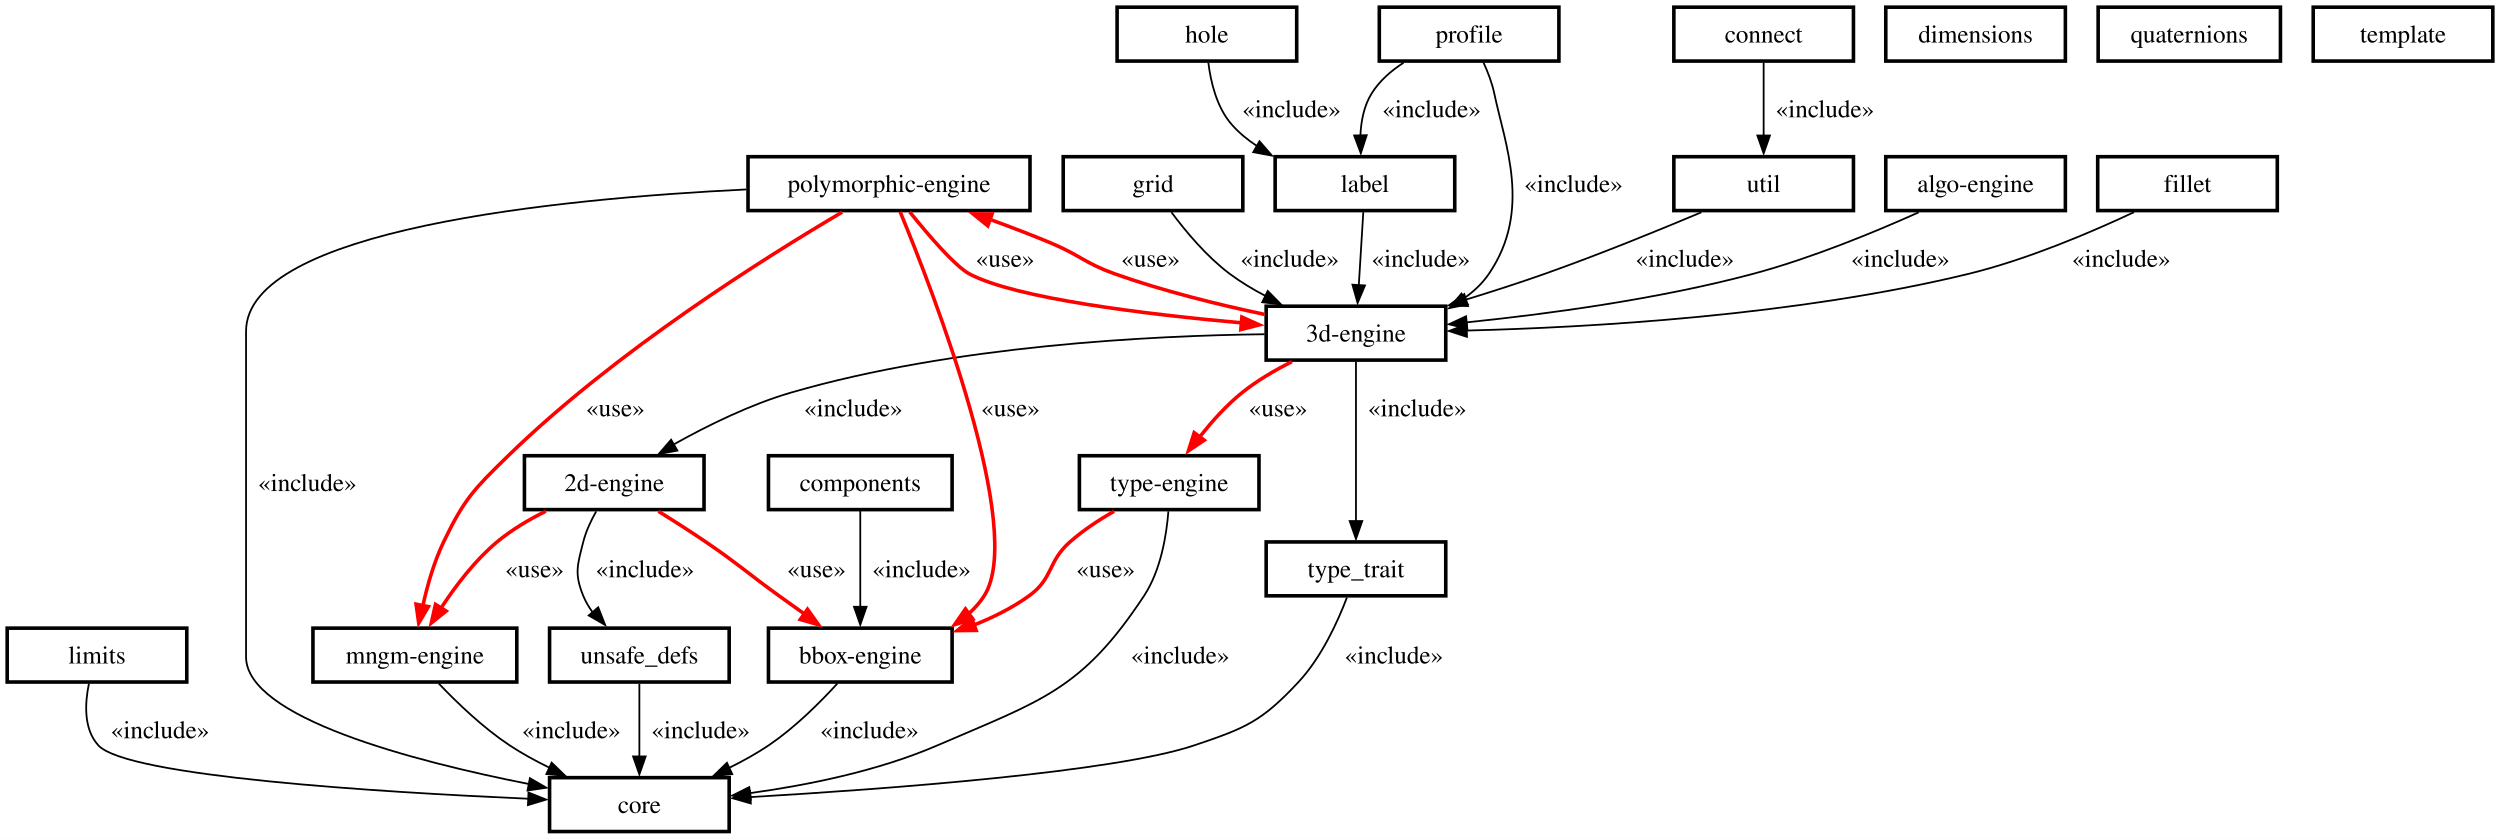
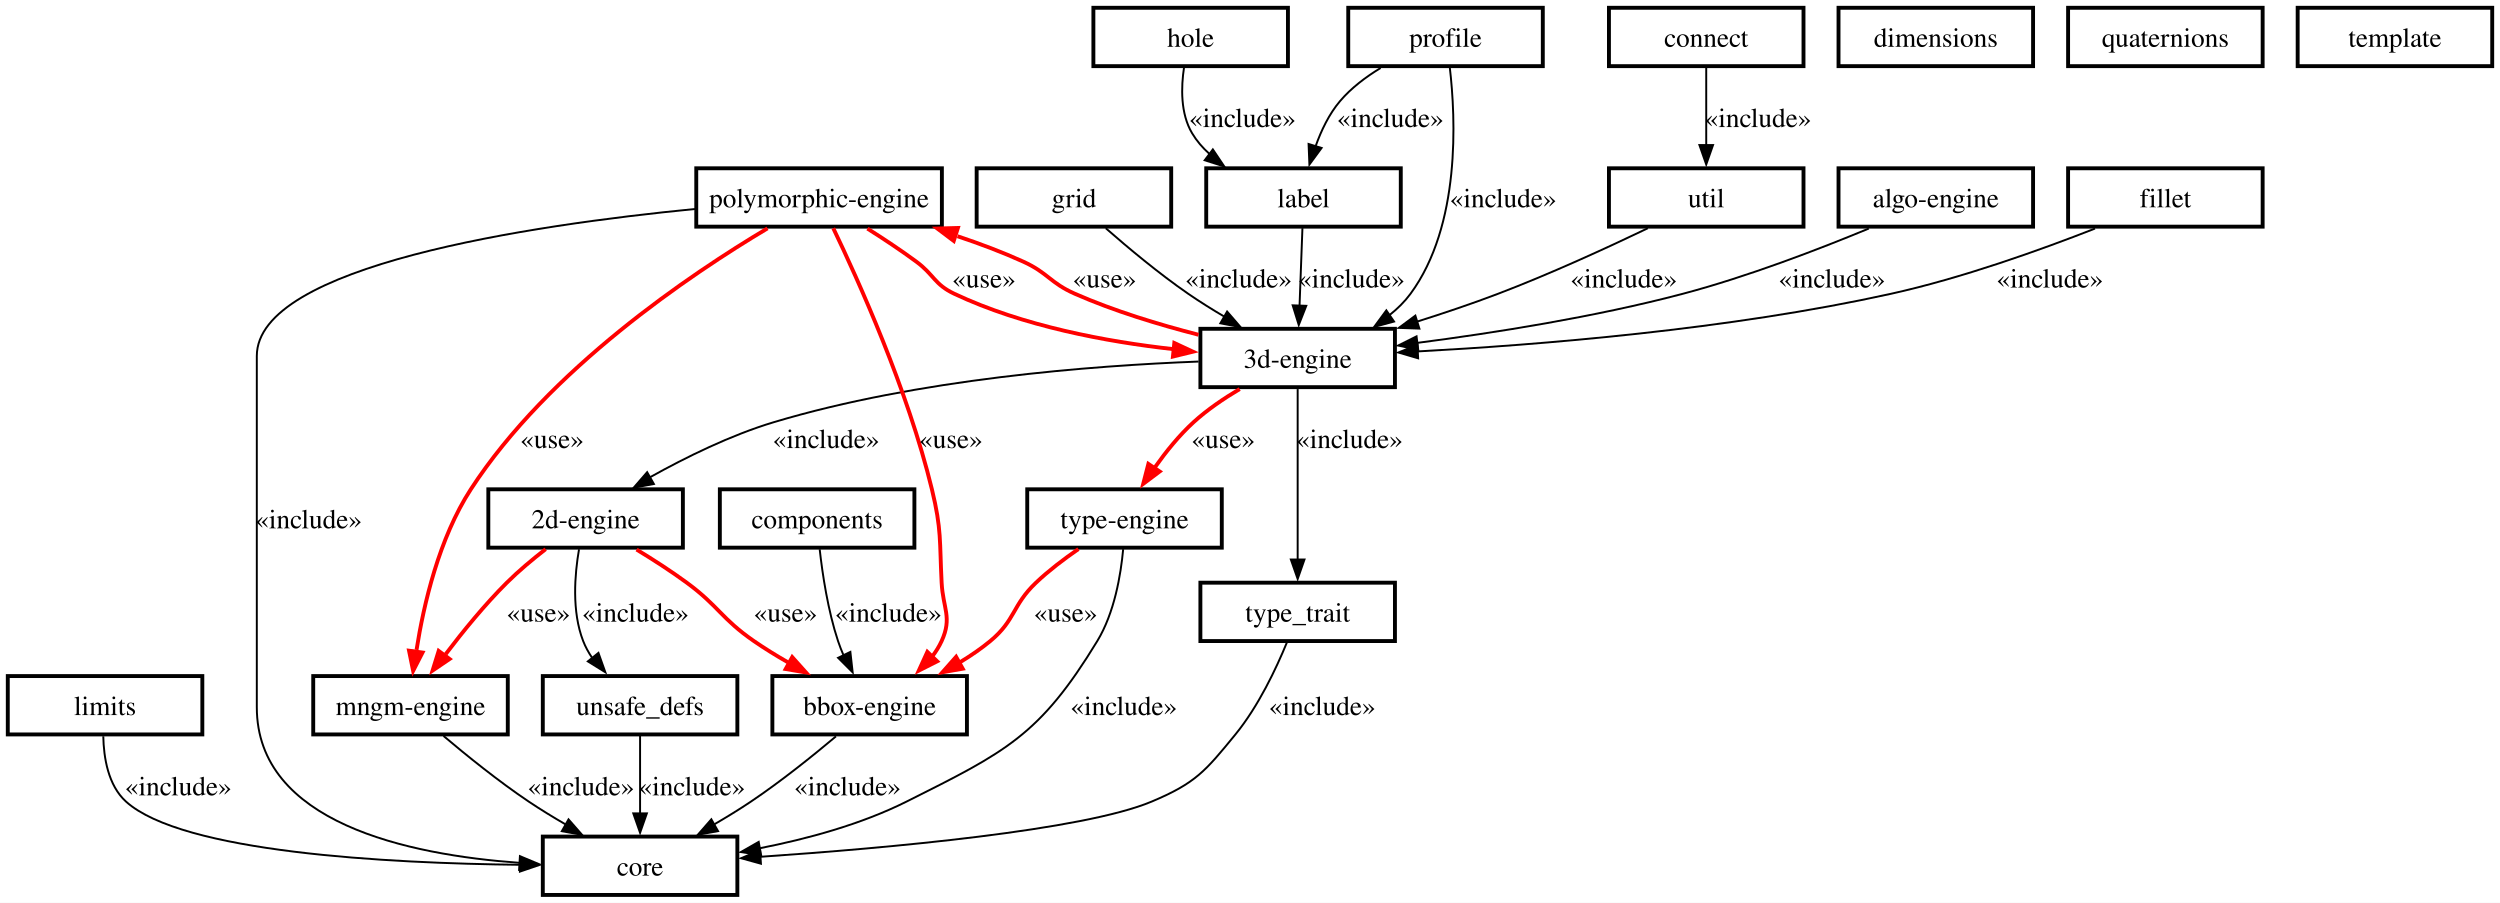
- <svg xmlns="http://www.w3.org/2000/svg" width="1392pt" height="467pt" viewBox="0.00 0.00 1392.00 467.00">
-   <g id="graph0" class="graph" transform="scale(1 1) rotate(0) translate(4 463)">
-     <polygon fill="white" stroke="none" points="-4,4 -4,-463 1388,-463 1388,4 -4,4" />
+ <svg xmlns="http://www.w3.org/2000/svg" width="1285pt" height="464pt" viewBox="0.00 0.00 1285.00 464.00">
+   <g id="graph0" class="graph" transform="scale(1 1) rotate(0) translate(4 460)">
+     <polygon fill="white" stroke="none" points="-4,4 -4,-460 1281,-460 1281,4 -4,4" />
    <g id="node1" class="node">
-       <polygon fill="white" stroke="black" stroke-width="2" points="388,-209.25 288,-209.25 288,-179.25 388,-179.25 388,-209.25" />
-       <text text-anchor="middle" x="338" y="-189.58" font-family="Times,serif" font-size="14.00">2d-engine</text>
+       <polygon fill="white" stroke="black" stroke-width="2" points="347,-208.5 247,-208.5 247,-178.5 347,-178.5 347,-208.5" />
+       <text text-anchor="middle" x="297" y="-188.45" font-family="Times,serif" font-size="14.00">2d-engine</text>
    </g>
    <g id="node4" class="node">
-       <polygon fill="white" stroke="black" stroke-width="2" points="526.13,-113.25 423.88,-113.25 423.88,-83.25 526.13,-83.25 526.13,-113.25" />
-       <text text-anchor="middle" x="475" y="-93.58" font-family="Times,serif" font-size="14.00">bbox-engine</text>
+       <polygon fill="white" stroke="black" stroke-width="2" points="493,-112.5 393,-112.5 393,-82.5 493,-82.5 493,-112.5" />
+       <text text-anchor="middle" x="443" y="-92.45" font-family="Times,serif" font-size="14.00">bbox-engine</text>
    </g>
    <g id="edge22" class="edge">
-       <path fill="none" stroke="red" stroke-width="2" d="M362.62,-178.31C371.07,-173.05 380.53,-167.01 389,-161.25 407.59,-148.6 411.51,-144.41 429.75,-131.25 434.14,-128.08 438.78,-124.76 443.36,-121.51" />
-       <polygon fill="red" stroke="red" stroke-width="2" points="445.62,-123.78 451.76,-115.14 441.58,-118.07 445.62,-123.78" />
-       <text text-anchor="middle" x="450.63" y="-141.58" font-family="Times,serif" font-size="14.00">«use»</text>
+       <path fill="none" stroke="red" stroke-width="2" d="M323.2,-177.53C331.63,-172.41 340.89,-166.46 349,-160.5 365.37,-148.47 366.78,-142.05 383.5,-130.5 388.97,-126.72 394.93,-123.05 400.9,-119.62" />
+       <polygon fill="red" stroke="red" stroke-width="2" points="403.2,-122.25 410.27,-114.36 399.82,-116.12 403.2,-122.25" />
+       <text text-anchor="middle" x="399.75" y="-140.45" font-family="Times,serif" font-size="14.00">«use»</text>
    </g>
    <g id="node14" class="node">
-       <polygon fill="white" stroke="black" stroke-width="2" points="283.75,-113.25 170.25,-113.25 170.25,-83.25 283.75,-83.25 283.75,-113.25" />
-       <text text-anchor="middle" x="227" y="-93.58" font-family="Times,serif" font-size="14.00">mngm-engine</text>
+       <polygon fill="white" stroke="black" stroke-width="2" points="257,-112.5 157,-112.5 157,-82.5 257,-82.5 257,-112.5" />
+       <text text-anchor="middle" x="207" y="-92.45" font-family="Times,serif" font-size="14.00">mngm-engine</text>
    </g>
    <g id="edge21" class="edge">
-       <path fill="none" stroke="red" stroke-width="2" d="M299.89,-178.35C290.48,-173.68 280.79,-167.96 272.75,-161.25 260.61,-151.12 249.93,-137.12 241.94,-124.99" />
-       <polygon fill="red" stroke="red" stroke-width="2" points="244.42,-122.75 236.16,-116.12 238.48,-126.46 244.42,-122.75" />
-       <text text-anchor="middle" x="293.63" y="-141.58" font-family="Times,serif" font-size="14.00">«use»</text>
+       <path fill="none" stroke="red" stroke-width="2" d="M276.46,-177.74C269.82,-172.58 262.6,-166.57 256.5,-160.5 245.18,-149.24 233.96,-135.46 225.07,-123.75" />
+       <polygon fill="red" stroke="red" stroke-width="2" points="227.1,-121.27 218.34,-115.32 221.48,-125.43 227.1,-121.27" />
+       <text text-anchor="middle" x="272.75" y="-140.45" font-family="Times,serif" font-size="14.00">«use»</text>
    </g>
    <g id="node21" class="node">
-       <polygon fill="white" stroke="black" stroke-width="2" points="402,-113.25 302,-113.25 302,-83.25 402,-83.25 402,-113.25" />
-       <text text-anchor="middle" x="352" y="-93.58" font-family="Times,serif" font-size="14.00">unsafe_defs</text>
+       <polygon fill="white" stroke="black" stroke-width="2" points="375,-112.5 275,-112.5 275,-82.5 375,-82.5 375,-112.5" />
+       <text text-anchor="middle" x="325" y="-92.45" font-family="Times,serif" font-size="14.00">unsafe_defs</text>
    </g>
    <g id="edge1" class="edge">
-       <path fill="none" stroke="black" d="M327.95,-178.26C325.03,-173.09 322.23,-167.12 320.75,-161.25 317.49,-148.32 315.72,-143.6 320.75,-131.25 322.03,-128.11 323.78,-125.12 325.8,-122.31" />
-       <polygon fill="black" stroke="black" points="329.08,-124.86 332.95,-115 323.77,-120.3 329.08,-124.86" />
-       <text text-anchor="middle" x="355.13" y="-141.58" font-family="Times,serif" font-size="14.00">«include»</text>
+       <path fill="none" stroke="black" d="M293.62,-177.67C291.38,-164.75 289.83,-145.76 295.75,-130.5 296.9,-127.54 298.46,-124.69 300.28,-121.98" />
+       <polygon fill="black" stroke="black" points="303.6,-124.43 307.15,-114.45 298.15,-120.05 303.6,-124.43" />
+       <text text-anchor="middle" x="322.63" y="-140.45" font-family="Times,serif" font-size="14.00">«include»</text>
    </g>
    <g id="node2" class="node">
-       <polygon fill="white" stroke="black" stroke-width="2" points="801,-292.5 701,-292.5 701,-262.5 801,-262.5 801,-292.5" />
-       <text text-anchor="middle" x="751" y="-272.83" font-family="Times,serif" font-size="14.00">3d-engine</text>
+       <polygon fill="white" stroke="black" stroke-width="2" points="713,-291 613,-291 613,-261 713,-261 713,-291" />
+       <text text-anchor="middle" x="663" y="-270.95" font-family="Times,serif" font-size="14.00">3d-engine</text>
    </g>
    <g id="edge2" class="edge">
-       <path fill="none" stroke="black" d="M700.14,-276.9C637.1,-276.13 526.95,-270.64 436.75,-244.5 413.82,-237.86 389.82,-226.01 371.22,-215.6" />
-       <polygon fill="black" stroke="black" points="373.17,-212.11 362.75,-210.17 369.68,-218.18 373.17,-212.11" />
-       <text text-anchor="middle" x="471.13" y="-231.2" font-family="Times,serif" font-size="14.00">«include»</text>
+       <path fill="none" stroke="black" d="M612.07,-274.16C557.12,-272.06 467.58,-265.15 393.75,-243 371.58,-236.35 348.34,-224.87 330.2,-214.75" />
+       <polygon fill="black" stroke="black" points="332.1,-211.23 321.68,-209.3 328.63,-217.31 332.1,-211.23" />
+       <text text-anchor="middle" x="420.63" y="-229.7" font-family="Times,serif" font-size="14.00">«include»</text>
    </g>
    <g id="node15" class="node">
-       <polygon fill="white" stroke="black" stroke-width="2" points="569.5,-375.75 412.5,-375.75 412.5,-345.75 569.5,-345.75 569.5,-375.75" />
-       <text text-anchor="middle" x="491" y="-356.08" font-family="Times,serif" font-size="14.00">polymorphic-engine</text>
+       <polygon fill="white" stroke="black" stroke-width="2" points="480.13,-373.5 353.88,-373.5 353.88,-343.5 480.13,-343.5 480.13,-373.5" />
+       <text text-anchor="middle" x="417" y="-353.45" font-family="Times,serif" font-size="14.00">polymorphic-engine</text>
    </g>
    <g id="edge23" class="edge">
-       <path fill="none" stroke="red" stroke-width="2" d="M700.21,-287.91C674.77,-293.29 643.73,-300.9 616.75,-310.5 600.13,-316.41 597.28,-320.95 581,-327.75 570.44,-332.16 559.03,-336.52 548,-340.53" />
-       <polygon fill="red" stroke="red" stroke-width="2" points="546.01,-337.24 537.77,-343.9 548.36,-343.83 546.01,-337.24" />
-       <text text-anchor="middle" x="636.63" y="-314.45" font-family="Times,serif" font-size="14.00">«use»</text>
+       <path fill="none" stroke="red" stroke-width="2" d="M612.04,-287.93C591.81,-293.12 568.62,-300.14 548.5,-309 535.8,-314.59 534.63,-319.76 522,-325.5 511.3,-330.36 499.65,-334.74 488.15,-338.58" />
+       <polygon fill="red" stroke="red" stroke-width="2" points="486.23,-336.16 477.77,-342.54 488.36,-342.83 486.23,-336.16" />
+       <text text-anchor="middle" x="563.75" y="-312.2" font-family="Times,serif" font-size="14.00">«use»</text>
    </g>
    <g id="node19" class="node">
-       <polygon fill="white" stroke="black" stroke-width="2" points="697,-209.25 597,-209.25 597,-179.25 697,-179.25 697,-209.25" />
-       <text text-anchor="middle" x="647" y="-189.58" font-family="Times,serif" font-size="14.00">type-engine</text>
+       <polygon fill="white" stroke="black" stroke-width="2" points="624,-208.5 524,-208.5 524,-178.5 624,-178.5 624,-208.5" />
+       <text text-anchor="middle" x="574" y="-188.45" font-family="Times,serif" font-size="14.00">type-engine</text>
    </g>
    <g id="edge24" class="edge">
-       <path fill="none" stroke="red" stroke-width="2" d="M715.31,-261.65C705.87,-256.88 696.02,-251.11 687.75,-244.5 679.09,-237.58 670.99,-228.57 664.33,-220.15" />
-       <polygon fill="red" stroke="red" stroke-width="2" points="666.52,-217.9 657.72,-212 660.92,-222.1 666.52,-217.9" />
-       <text text-anchor="middle" x="707.63" y="-231.2" font-family="Times,serif" font-size="14.00">«use»</text>
+       <path fill="none" stroke="red" stroke-width="2" d="M633.21,-260.03C625.06,-255.2 616.54,-249.42 609.5,-243 602.16,-236.31 595.37,-227.9 589.74,-219.96" />
+       <polygon fill="red" stroke="red" stroke-width="2" points="592.08,-217.66 583.61,-211.29 586.26,-221.55 592.08,-217.66" />
+       <text text-anchor="middle" x="624.75" y="-229.7" font-family="Times,serif" font-size="14.00">«use»</text>
    </g>
    <g id="node20" class="node">
-       <polygon fill="white" stroke="black" stroke-width="2" points="801,-161.25 701,-161.25 701,-131.25 801,-131.25 801,-161.25" />
-       <text text-anchor="middle" x="751" y="-141.58" font-family="Times,serif" font-size="14.00">type_trait</text>
+       <polygon fill="white" stroke="black" stroke-width="2" points="713,-160.5 613,-160.5 613,-130.5 713,-130.5 713,-160.5" />
+       <text text-anchor="middle" x="663" y="-140.45" font-family="Times,serif" font-size="14.00">type_trait</text>
    </g>
    <g id="edge3" class="edge">
-       <path fill="none" stroke="black" d="M751,-261.67C751,-239.96 751,-199.2 751,-172.65" />
-       <polygon fill="black" stroke="black" points="754.5,-172.9 751,-162.9 747.5,-172.9 754.5,-172.9" />
-       <text text-anchor="middle" x="785.13" y="-231.2" font-family="Times,serif" font-size="14.00">«include»</text>
+       <path fill="none" stroke="black" d="M663,-260.01C663,-238.44 663,-198.36 663,-172.06" />
+       <polygon fill="black" stroke="black" points="666.5,-172.4 663,-162.4 659.5,-172.4 666.5,-172.4" />
+       <text text-anchor="middle" x="689.63" y="-229.7" font-family="Times,serif" font-size="14.00">«include»</text>
    </g>
    <g id="node3" class="node">
-       <polygon fill="white" stroke="black" stroke-width="2" points="1146,-375.75 1046,-375.75 1046,-345.75 1146,-345.75 1146,-375.75" />
-       <text text-anchor="middle" x="1096" y="-356.08" font-family="Times,serif" font-size="14.00">algo-engine</text>
+       <polygon fill="white" stroke="black" stroke-width="2" points="1041,-373.5 941,-373.5 941,-343.5 1041,-343.5 1041,-373.5" />
+       <text text-anchor="middle" x="991" y="-353.45" font-family="Times,serif" font-size="14.00">algo-engine</text>
    </g>
    <g id="edge4" class="edge">
-       <path fill="none" stroke="black" d="M1064.33,-344.77C1039.68,-333.71 1004.34,-319.14 972,-310.5 919.06,-296.36 857.21,-288.08 812.42,-283.5" />
-       <polygon fill="black" stroke="black" points="813,-279.94 802.71,-282.44 812.31,-286.91 813,-279.94" />
-       <text text-anchor="middle" x="1054.13" y="-314.45" font-family="Times,serif" font-size="14.00">«include»</text>
+       <path fill="none" stroke="black" d="M956.57,-342.53C930.71,-331.81 894.18,-317.78 861,-309 815.92,-297.07 763.83,-288.87 724.39,-283.75" />
+       <polygon fill="black" stroke="black" points="724.98,-280.17 714.62,-282.39 724.1,-287.12 724.98,-280.17" />
+       <text text-anchor="middle" x="937.63" y="-312.2" font-family="Times,serif" font-size="14.00">«include»</text>
    </g>
    <g id="node7" class="node">
-       <polygon fill="white" stroke="black" stroke-width="2" points="402,-30 302,-30 302,0 402,0 402,-30" />
-       <text text-anchor="middle" x="352" y="-10.33" font-family="Times,serif" font-size="14.00">core</text>
+       <polygon fill="white" stroke="black" stroke-width="2" points="375,-30 275,-30 275,0 375,0 375,-30" />
+       <text text-anchor="middle" x="325" y="-9.95" font-family="Times,serif" font-size="14.00">core</text>
    </g>
    <g id="edge5" class="edge">
-       <path fill="none" stroke="black" d="M462.29,-82.46C452.6,-71.85 438.49,-57.77 424,-48 417.22,-43.43 409.67,-39.25 402.1,-35.52" />
-       <polygon fill="black" stroke="black" points="403.72,-31.95 393.18,-30.89 400.76,-38.29 403.72,-31.95" />
-       <text text-anchor="middle" x="480.13" y="-51.95" font-family="Times,serif" font-size="14.00">«include»</text>
+       <path fill="none" stroke="black" d="M425.68,-81.5C413.77,-71.5 397.39,-58.34 382,-48 375.99,-43.96 369.43,-39.95 362.97,-36.19" />
+       <polygon fill="black" stroke="black" points="365.08,-32.8 354.66,-30.92 361.63,-38.89 365.08,-32.8" />
+       <text text-anchor="middle" x="431.63" y="-51.2" font-family="Times,serif" font-size="14.00">«include»</text>
    </g>
    <g id="node5" class="node">
-       <polygon fill="white" stroke="black" stroke-width="2" points="526.13,-209.25 423.88,-209.25 423.88,-179.25 526.13,-179.25 526.13,-209.25" />
-       <text text-anchor="middle" x="475" y="-189.58" font-family="Times,serif" font-size="14.00">components</text>
+       <polygon fill="white" stroke="black" stroke-width="2" points="466,-208.5 366,-208.5 366,-178.5 466,-178.5 466,-208.5" />
+       <text text-anchor="middle" x="416" y="-188.45" font-family="Times,serif" font-size="14.00">components</text>
    </g>
    <g id="edge6" class="edge">
-       <path fill="none" stroke="black" d="M475,-178.56C475,-164.3 475,-142.34 475,-125.14" />
-       <polygon fill="black" stroke="black" points="478.5,-125.14 475,-115.14 471.5,-125.14 478.5,-125.14" />
-       <text text-anchor="middle" x="509.13" y="-141.58" font-family="Times,serif" font-size="14.00">«include»</text>
+       <path fill="none" stroke="black" d="M417.32,-177.67C418.74,-164.91 421.55,-146.15 426.75,-130.5 427.56,-128.06 428.54,-125.57 429.6,-123.11" />
+       <polygon fill="black" stroke="black" points="433.09,-124.93 434.27,-114.4 426.78,-121.89 433.09,-124.93" />
+       <text text-anchor="middle" x="452.63" y="-140.45" font-family="Times,serif" font-size="14.00">«include»</text>
    </g>
    <g id="node6" class="node">
-       <polygon fill="white" stroke="black" stroke-width="2" points="1028,-459 928,-459 928,-429 1028,-429 1028,-459" />
-       <text text-anchor="middle" x="978" y="-439.33" font-family="Times,serif" font-size="14.00">connect</text>
+       <polygon fill="white" stroke="black" stroke-width="2" points="923,-456 823,-456 823,-426 923,-426 923,-456" />
+       <text text-anchor="middle" x="873" y="-435.95" font-family="Times,serif" font-size="14.00">connect</text>
    </g>
    <g id="node22" class="node">
-       <polygon fill="white" stroke="black" stroke-width="2" points="1028,-375.75 928,-375.75 928,-345.75 1028,-345.75 1028,-375.75" />
-       <text text-anchor="middle" x="978" y="-356.08" font-family="Times,serif" font-size="14.00">util</text>
+       <polygon fill="white" stroke="black" stroke-width="2" points="923,-373.5 823,-373.5 823,-343.5 923,-343.5 923,-373.5" />
+       <text text-anchor="middle" x="873" y="-353.45" font-family="Times,serif" font-size="14.00">util</text>
    </g>
    <g id="edge7" class="edge">
-       <path fill="none" stroke="black" d="M978,-428.1C978,-416.76 978,-400.88 978,-387.5" />
-       <polygon fill="black" stroke="black" points="981.5,-387.56 978,-377.56 974.5,-387.56 981.5,-387.56" />
-       <text text-anchor="middle" x="1012.13" y="-397.7" font-family="Times,serif" font-size="14.00">«include»</text>
+       <path fill="none" stroke="black" d="M873,-425.24C873,-414.07 873,-398.46 873,-385.26" />
+       <polygon fill="black" stroke="black" points="876.5,-385.44 873,-375.44 869.5,-385.44 876.5,-385.44" />
+       <text text-anchor="middle" x="899.63" y="-394.7" font-family="Times,serif" font-size="14.00">«include»</text>
    </g>
    <g id="node8" class="node">
-       <polygon fill="white" stroke="black" stroke-width="2" points="1146,-459 1046,-459 1046,-429 1146,-429 1146,-459" />
-       <text text-anchor="middle" x="1096" y="-439.33" font-family="Times,serif" font-size="14.00">dimensions</text>
+       <polygon fill="white" stroke="black" stroke-width="2" points="1041,-456 941,-456 941,-426 1041,-426 1041,-456" />
+       <text text-anchor="middle" x="991" y="-435.95" font-family="Times,serif" font-size="14.00">dimensions</text>
    </g>
    <g id="node9" class="node">
-       <polygon fill="white" stroke="black" stroke-width="2" points="1264,-375.75 1164,-375.75 1164,-345.75 1264,-345.75 1264,-375.75" />
-       <text text-anchor="middle" x="1214" y="-356.08" font-family="Times,serif" font-size="14.00">fillet</text>
+       <polygon fill="white" stroke="black" stroke-width="2" points="1159,-373.5 1059,-373.5 1059,-343.5 1159,-343.5 1159,-373.5" />
+       <text text-anchor="middle" x="1109" y="-353.45" font-family="Times,serif" font-size="14.00">fillet</text>
    </g>
    <g id="edge8" class="edge">
-       <path fill="none" stroke="black" d="M1184.23,-344.88C1160.01,-333.5 1124.63,-318.44 1092,-310.5 996.16,-287.19 881.35,-280.65 812.4,-278.94" />
-       <polygon fill="black" stroke="black" points="812.81,-275.42 802.73,-278.7 812.65,-282.42 812.81,-275.42" />
-       <text text-anchor="middle" x="1177.13" y="-314.45" font-family="Times,serif" font-size="14.00">«include»</text>
+       <path fill="none" stroke="black" d="M1072.84,-342.52C1044.74,-331.5 1004.52,-317.09 968,-309 884.88,-290.59 786.6,-282.7 724.53,-279.36" />
+       <polygon fill="black" stroke="black" points="724.92,-275.83 714.75,-278.81 724.56,-282.82 724.92,-275.83" />
+       <text text-anchor="middle" x="1049.63" y="-312.2" font-family="Times,serif" font-size="14.00">«include»</text>
    </g>
    <g id="node10" class="node">
-       <polygon fill="white" stroke="black" stroke-width="2" points="688,-375.75 588,-375.75 588,-345.75 688,-345.75 688,-375.75" />
-       <text text-anchor="middle" x="638" y="-356.08" font-family="Times,serif" font-size="14.00">grid</text>
+       <polygon fill="white" stroke="black" stroke-width="2" points="598,-373.5 498,-373.5 498,-343.5 598,-343.5 598,-373.5" />
+       <text text-anchor="middle" x="548" y="-353.45" font-family="Times,serif" font-size="14.00">grid</text>
    </g>
    <g id="edge9" class="edge">
-       <path fill="none" stroke="black" d="M648.22,-344.87C656.13,-334.22 667.87,-320.12 680.75,-310.5 686.88,-305.92 693.76,-301.8 700.76,-298.15" />
-       <polygon fill="black" stroke="black" points="701.88,-301.01 709.32,-293.47 698.8,-294.72 701.88,-301.01" />
-       <text text-anchor="middle" x="714.13" y="-314.45" font-family="Times,serif" font-size="14.00">«include»</text>
+       <path fill="none" stroke="black" d="M564.36,-342.69C575.83,-332.65 591.72,-319.36 606.75,-309 612.65,-304.93 619.11,-300.9 625.48,-297.14" />
+       <polygon fill="black" stroke="black" points="626.74,-299.88 633.67,-291.86 623.25,-293.81 626.74,-299.88" />
+       <text text-anchor="middle" x="632.63" y="-312.2" font-family="Times,serif" font-size="14.00">«include»</text>
    </g>
    <g id="node11" class="node">
-       <polygon fill="white" stroke="black" stroke-width="2" points="718,-459 618,-459 618,-429 718,-429 718,-459" />
-       <text text-anchor="middle" x="668" y="-439.33" font-family="Times,serif" font-size="14.00">hole</text>
+       <polygon fill="white" stroke="black" stroke-width="2" points="658,-456 558,-456 558,-426 658,-426 658,-456" />
+       <text text-anchor="middle" x="608" y="-435.95" font-family="Times,serif" font-size="14.00">hole</text>
    </g>
    <g id="node12" class="node">
-       <polygon fill="white" stroke="black" stroke-width="2" points="806,-375.75 706,-375.75 706,-345.75 806,-345.75 806,-375.75" />
-       <text text-anchor="middle" x="756" y="-356.08" font-family="Times,serif" font-size="14.00">label</text>
+       <polygon fill="white" stroke="black" stroke-width="2" points="716,-373.5 616,-373.5 616,-343.5 716,-343.5 716,-373.5" />
+       <text text-anchor="middle" x="666" y="-353.45" font-family="Times,serif" font-size="14.00">label</text>
    </g>
    <g id="edge10" class="edge">
-       <path fill="none" stroke="black" d="M668.82,-428.05C670.13,-417.36 673.46,-403.24 681.75,-393.75 685.83,-389.08 690.72,-385.06 696.01,-381.62" />
-       <polygon fill="black" stroke="black" points="697.28,-384.36 704.22,-376.35 693.81,-378.28 697.28,-384.36" />
-       <text text-anchor="middle" x="715.13" y="-397.7" font-family="Times,serif" font-size="14.00">«include»</text>
+       <path fill="none" stroke="black" d="M604.6,-425.39C603.05,-415.18 602.71,-401.62 608.75,-391.5 611.11,-387.54 614.16,-384.03 617.62,-380.93" />
+       <polygon fill="black" stroke="black" points="619.4,-383.22 625.3,-374.42 615.2,-377.62 619.4,-383.22" />
+       <text text-anchor="middle" x="634.63" y="-394.7" font-family="Times,serif" font-size="14.00">«include»</text>
    </g>
    <g id="edge11" class="edge">
-       <path fill="none" stroke="black" d="M755.08,-344.85C754.39,-333.51 753.41,-317.63 752.58,-304.25" />
-       <polygon fill="black" stroke="black" points="756.02,-304.07 751.91,-294.31 749.03,-304.5 756.02,-304.07" />
-       <text text-anchor="middle" x="787.13" y="-314.45" font-family="Times,serif" font-size="14.00">«include»</text>
+       <path fill="none" stroke="black" d="M665.45,-342.74C665.03,-331.57 664.45,-315.96 663.96,-302.76" />
+       <polygon fill="black" stroke="black" points="667.43,-302.81 663.56,-292.94 660.43,-303.07 667.43,-302.81" />
+       <text text-anchor="middle" x="690.63" y="-312.2" font-family="Times,serif" font-size="14.00">«include»</text>
    </g>
    <g id="node13" class="node">
-       <polygon fill="white" stroke="black" stroke-width="2" points="100,-113.25 0,-113.25 0,-83.25 100,-83.25 100,-113.25" />
-       <text text-anchor="middle" x="50" y="-93.58" font-family="Times,serif" font-size="14.00">limits</text>
+       <polygon fill="white" stroke="black" stroke-width="2" points="100,-112.5 0,-112.5 0,-82.5 100,-82.5 100,-112.5" />
+       <text text-anchor="middle" x="50" y="-92.45" font-family="Times,serif" font-size="14.00">limits</text>
    </g>
    <g id="edge12" class="edge">
-       <path fill="none" stroke="black" d="M45.54,-82.44C43.25,-71.54 42.45,-57.09 50.75,-48 66.58,-30.67 206.77,-21.95 290.22,-18.26" />
-       <polygon fill="black" stroke="black" points="290.26,-21.72 300.1,-17.79 289.96,-14.72 290.26,-21.72" />
-       <text text-anchor="middle" x="85.13" y="-51.95" font-family="Times,serif" font-size="14.00">«include»</text>
+       <path fill="none" stroke="black" d="M49.09,-81.56C49.3,-70.65 51.55,-56.34 60.75,-48 89.59,-21.85 194.93,-16.26 263.58,-15.49" />
+       <polygon fill="black" stroke="black" points="263.29,-18.99 273.27,-15.41 263.24,-11.99 263.29,-18.99" />
+       <text text-anchor="middle" x="87.63" y="-51.2" font-family="Times,serif" font-size="14.00">«include»</text>
    </g>
    <g id="edge13" class="edge">
-       <path fill="none" stroke="black" d="M240.24,-82.48C250.3,-71.89 264.91,-57.81 279.75,-48 286.59,-43.48 294.18,-39.32 301.79,-35.61" />
-       <polygon fill="black" stroke="black" points="303.16,-38.37 310.75,-30.99 300.21,-32.02 303.16,-38.37" />
-       <text text-anchor="middle" x="314.13" y="-51.95" font-family="Times,serif" font-size="14.00">«include»</text>
+       <path fill="none" stroke="black" d="M223.97,-81.71C235.85,-71.67 252.29,-58.39 267.75,-48 273.78,-43.95 280.37,-39.92 286.85,-36.17" />
+       <polygon fill="black" stroke="black" points="288.22,-38.85 295.2,-30.89 284.77,-32.76 288.22,-38.85" />
+       <text text-anchor="middle" x="294.63" y="-51.2" font-family="Times,serif" font-size="14.00">«include»</text>
    </g>
    <g id="edge25" class="edge">
-       <path fill="none" stroke="red" stroke-width="2" d="M502.51,-345.02C512.92,-332.1 527.8,-314.74 535.75,-310.5 561.3,-296.86 633.49,-288.08 687.26,-283.23" />
-       <polygon fill="red" stroke="red" stroke-width="2" points="687.49,-286.46 697.15,-282.11 686.89,-279.49 687.49,-286.46" />
-       <text text-anchor="middle" x="555.63" y="-314.45" font-family="Times,serif" font-size="14.00">«use»</text>
+       <path fill="none" stroke="red" stroke-width="2" d="M441.85,-342.51C450.02,-337.34 459.04,-331.38 467,-325.5 476.13,-318.76 476.23,-313.84 486.5,-309 521.71,-292.39 564.63,-284.37 599.33,-280.51" />
+       <polygon fill="red" stroke="red" stroke-width="2" points="599.59,-283.7 609.19,-279.23 598.89,-276.74 599.59,-283.7" />
+       <text text-anchor="middle" x="501.75" y="-312.2" font-family="Times,serif" font-size="14.00">«use»</text>
    </g>
    <g id="edge26" class="edge">
-       <path fill="none" stroke="red" stroke-width="2" d="M497.22,-345.04C515.64,-300.46 567.23,-167.63 544,-131.25 541.73,-127.69 538.94,-124.52 535.81,-121.69" />
-       <polygon fill="red" stroke="red" stroke-width="2" points="537.69,-118.28 527.54,-115.23 533.57,-123.94 537.69,-118.28" />
-       <text text-anchor="middle" x="558.63" y="-231.2" font-family="Times,serif" font-size="14.00">«use»</text>
+       <path fill="none" stroke="red" stroke-width="2" d="M424.3,-342.7C436.93,-316.4 462.66,-259.49 475,-208.5 480.05,-187.65 478.89,-181.92 480,-160.5 480.69,-147.18 485.54,-142.63 480,-130.5 478.72,-127.7 477.06,-125.05 475.15,-122.56" />
+       <polygon fill="red" stroke="red" stroke-width="2" points="477.71,-120.09 468.26,-115.31 472.66,-124.94 477.71,-120.09" />
+       <text text-anchor="middle" x="484.75" y="-229.7" font-family="Times,serif" font-size="14.00">«use»</text>
    </g>
    <g id="edge14" class="edge">
-       <path fill="none" stroke="black" d="M411.55,-357.52C306.08,-352.35 133,-335.22 133,-278.5 133,-278.5 133,-278.5 133,-97.25 133,-63.45 225.88,-39.21 290.67,-26.42" />
-       <polygon fill="black" stroke="black" points="291.05,-29.72 300.21,-24.39 289.73,-22.84 291.05,-29.72" />
-       <text text-anchor="middle" x="167.13" y="-189.58" font-family="Times,serif" font-size="14.00">«include»</text>
+       <path fill="none" stroke="black" d="M353.22,-352.58C268.11,-344.22 128,-323.42 128,-277 128,-277 128,-277 128,-96.5 128,-37.23 205.35,-20.63 263.11,-16.5" />
+       <polygon fill="black" stroke="black" points="263.24,-19.94 273.01,-15.85 262.82,-12.95 263.24,-19.94" />
+       <text text-anchor="middle" x="154.63" y="-188.45" font-family="Times,serif" font-size="14.00">«include»</text>
    </g>
    <g id="edge27" class="edge">
-       <path fill="none" stroke="red" stroke-width="2" d="M464.93,-344.89C422.89,-320.17 338.81,-267.52 279,-209.25 259.9,-190.64 254.55,-185.28 243,-161.25 237.8,-150.42 234.13,-137.69 231.64,-126.59" />
-       <polygon fill="red" stroke="red" stroke-width="2" points="234.54,-125.22 229.15,-116.09 227.67,-126.58 234.54,-125.22" />
-       <text text-anchor="middle" x="338.63" y="-231.2" font-family="Times,serif" font-size="14.00">«use»</text>
+       <path fill="none" stroke="red" stroke-width="2" d="M390.5,-342.63C351.23,-319.23 277.95,-270.06 238,-208.5 221.64,-183.3 213.79,-149.42 210.1,-125.95" />
+       <polygon fill="red" stroke="red" stroke-width="2" points="213.18,-124.6 208.35,-115.17 206.24,-125.55 213.18,-124.6" />
+       <text text-anchor="middle" x="279.75" y="-229.7" font-family="Times,serif" font-size="14.00">«use»</text>
    </g>
    <g id="node16" class="node">
-       <polygon fill="white" stroke="black" stroke-width="2" points="864,-459 764,-459 764,-429 864,-429 864,-459" />
-       <text text-anchor="middle" x="814" y="-439.33" font-family="Times,serif" font-size="14.00">profile</text>
+       <polygon fill="white" stroke="black" stroke-width="2" points="789,-456 689,-456 689,-426 789,-426 789,-456" />
+       <text text-anchor="middle" x="739" y="-435.95" font-family="Times,serif" font-size="14.00">profile</text>
    </g>
    <g id="edge15" class="edge">
-       <path fill="none" stroke="black" d="M822.03,-428.13C824.45,-422.87 826.78,-416.82 828,-411 833.89,-382.87 849.14,-345.84 825,-310.5 821.36,-305.17 816.63,-300.72 811.32,-297.01" />
-       <polygon fill="black" stroke="black" points="813.31,-293.53 802.92,-291.43 809.73,-299.55 813.31,-293.53" />
-       <text text-anchor="middle" x="872.13" y="-356.08" font-family="Times,serif" font-size="14.00">«include»</text>
+       <path fill="none" stroke="black" d="M741.19,-425.37C744.25,-399.27 746.87,-344.12 721,-309 717.96,-304.88 714.23,-301.22 710.13,-297.99" />
+       <polygon fill="black" stroke="black" points="712.54,-294.72 702.31,-291.96 708.58,-300.49 712.54,-294.72" />
+       <text text-anchor="middle" x="768.63" y="-353.45" font-family="Times,serif" font-size="14.00">«include»</text>
    </g>
    <g id="edge16" class="edge">
-       <path fill="none" stroke="black" d="M777.49,-428.07C770.54,-423.59 764.09,-417.96 759.75,-411 755.44,-404.07 753.81,-395.49 753.47,-387.44" />
-       <polygon fill="black" stroke="black" points="756.99,-387.72 753.7,-377.65 749.99,-387.57 756.99,-387.72" />
-       <text text-anchor="middle" x="793.13" y="-397.7" font-family="Times,serif" font-size="14.00">«include»</text>
+       <path fill="none" stroke="black" d="M705.64,-425.05C698.01,-420.44 690.48,-414.76 684.75,-408 679.13,-401.37 675.09,-392.87 672.23,-384.85" />
+       <polygon fill="black" stroke="black" points="675.3,-383.95 669.03,-375.41 668.61,-386 675.3,-383.95" />
+       <text text-anchor="middle" x="710.63" y="-394.7" font-family="Times,serif" font-size="14.00">«include»</text>
    </g>
    <g id="node17" class="node">
-       <polygon fill="white" stroke="black" stroke-width="2" points="1265.75,-459 1164.25,-459 1164.25,-429 1265.75,-429 1265.75,-459" />
-       <text text-anchor="middle" x="1215" y="-439.33" font-family="Times,serif" font-size="14.00">quaternions</text>
+       <polygon fill="white" stroke="black" stroke-width="2" points="1159,-456 1059,-456 1059,-426 1159,-426 1159,-456" />
+       <text text-anchor="middle" x="1109" y="-435.95" font-family="Times,serif" font-size="14.00">quaternions</text>
    </g>
    <g id="node18" class="node">
-       <polygon fill="white" stroke="black" stroke-width="2" points="1384,-459 1284,-459 1284,-429 1384,-429 1384,-459" />
-       <text text-anchor="middle" x="1334" y="-439.33" font-family="Times,serif" font-size="14.00">template</text>
+       <polygon fill="white" stroke="black" stroke-width="2" points="1277,-456 1177,-456 1177,-426 1277,-426 1277,-456" />
+       <text text-anchor="middle" x="1227" y="-435.95" font-family="Times,serif" font-size="14.00">template</text>
    </g>
    <g id="edge28" class="edge">
-       <path fill="none" stroke="red" stroke-width="2" d="M616.29,-178.34C607.87,-173.51 599.06,-167.71 591.75,-161.25 579.21,-150.17 582.57,-141.04 569,-131.25 559.96,-124.73 549.49,-119.46 538.89,-115.23" />
-       <polygon fill="red" stroke="red" stroke-width="2" points="539.53,-112 528.93,-111.87 537.13,-118.58 539.53,-112" />
-       <text text-anchor="middle" x="611.63" y="-141.58" font-family="Times,serif" font-size="14.00">«use»</text>
+       <path fill="none" stroke="red" stroke-width="2" d="M550.31,-177.79C542.97,-172.73 535.08,-166.75 528.5,-160.5 516.22,-148.84 518.05,-141.3 505,-130.5 500.29,-126.6 495.03,-123 489.61,-119.72" />
+       <polygon fill="red" stroke="red" stroke-width="2" points="490.85,-116.29 480.42,-114.47 487.44,-122.4 490.85,-116.29" />
+       <text text-anchor="middle" x="543.75" y="-140.45" font-family="Times,serif" font-size="14.00">«use»</text>
    </g>
    <g id="edge17" class="edge">
-       <path fill="none" stroke="black" d="M646.56,-178.32C645.52,-164.99 642.36,-145.44 633,-131.25 598.26,-78.58 575.91,-73.07 518,-48 484.97,-33.7 445.49,-25.76 413.32,-21.36" />
-       <polygon fill="black" stroke="black" points="414.07,-17.8 403.71,-20.01 413.19,-24.75 414.07,-17.8" />
-       <text text-anchor="middle" x="653.13" y="-93.58" font-family="Times,serif" font-size="14.00">«include»</text>
+       <path fill="none" stroke="black" d="M573.31,-177.73C572.1,-164.51 568.83,-145.02 560,-130.5 530.41,-81.86 512.9,-73.51 462,-48 438.6,-36.27 410.79,-28.76 386.36,-23.98" />
+       <polygon fill="black" stroke="black" points="387.23,-20.4 376.76,-22.04 385.97,-27.28 387.23,-20.4" />
+       <text text-anchor="middle" x="573.63" y="-92.45" font-family="Times,serif" font-size="14.00">«include»</text>
    </g>
    <g id="edge18" class="edge">
-       <path fill="none" stroke="black" d="M745.97,-130.32C740.84,-116.81 731.81,-96.98 719,-83.25 698.43,-61.19 689.59,-57.62 661,-48 616.67,-33.08 490.53,-23.69 413.82,-19.18" />
-       <polygon fill="black" stroke="black" points="414.06,-15.63 403.87,-18.55 413.65,-22.62 414.06,-15.63" />
-       <text text-anchor="middle" x="772.13" y="-93.58" font-family="Times,serif" font-size="14.00">«include»</text>
+       <path fill="none" stroke="black" d="M657.43,-129.69C651.99,-116.44 642.81,-96.94 631,-82.5 615.49,-63.53 610.58,-57.51 588,-48 552.81,-33.18 452.67,-24.12 386.61,-19.59" />
+       <polygon fill="black" stroke="black" points="387.12,-16.05 376.91,-18.87 386.65,-23.03 387.12,-16.05" />
+       <text text-anchor="middle" x="675.63" y="-92.45" font-family="Times,serif" font-size="14.00">«include»</text>
    </g>
    <g id="edge19" class="edge">
-       <path fill="none" stroke="black" d="M352,-82.35C352,-71.01 352,-55.13 352,-41.75" />
-       <polygon fill="black" stroke="black" points="355.5,-41.81 352,-31.81 348.5,-41.81 355.5,-41.81" />
-       <text text-anchor="middle" x="386.13" y="-51.95" font-family="Times,serif" font-size="14.00">«include»</text>
+       <path fill="none" stroke="black" d="M325,-81.74C325,-70.57 325,-54.96 325,-41.76" />
+       <polygon fill="black" stroke="black" points="328.5,-41.94 325,-31.94 321.5,-41.94 328.5,-41.94" />
+       <text text-anchor="middle" x="351.63" y="-51.2" font-family="Times,serif" font-size="14.00">«include»</text>
    </g>
    <g id="edge20" class="edge">
-       <path fill="none" stroke="black" d="M943.34,-344.81C919.09,-334.59 885.83,-321.04 856,-310.5 841.9,-305.52 826.58,-300.58 812.12,-296.14" />
-       <polygon fill="black" stroke="black" points="813.35,-292.55 802.76,-292.99 811.31,-299.25 813.35,-292.55" />
-       <text text-anchor="middle" x="934.13" y="-314.45" font-family="Times,serif" font-size="14.00">«include»</text>
+       <path fill="none" stroke="black" d="M842.98,-342.68C821.77,-332.51 792.5,-319.08 766,-309 752.68,-303.93 738.18,-299.05 724.37,-294.69" />
+       <polygon fill="black" stroke="black" points="725.57,-291.09 714.98,-291.47 723.49,-297.78 725.57,-291.09" />
+       <text text-anchor="middle" x="830.63" y="-312.2" font-family="Times,serif" font-size="14.00">«include»</text>
    </g>
  </g>
</svg>
